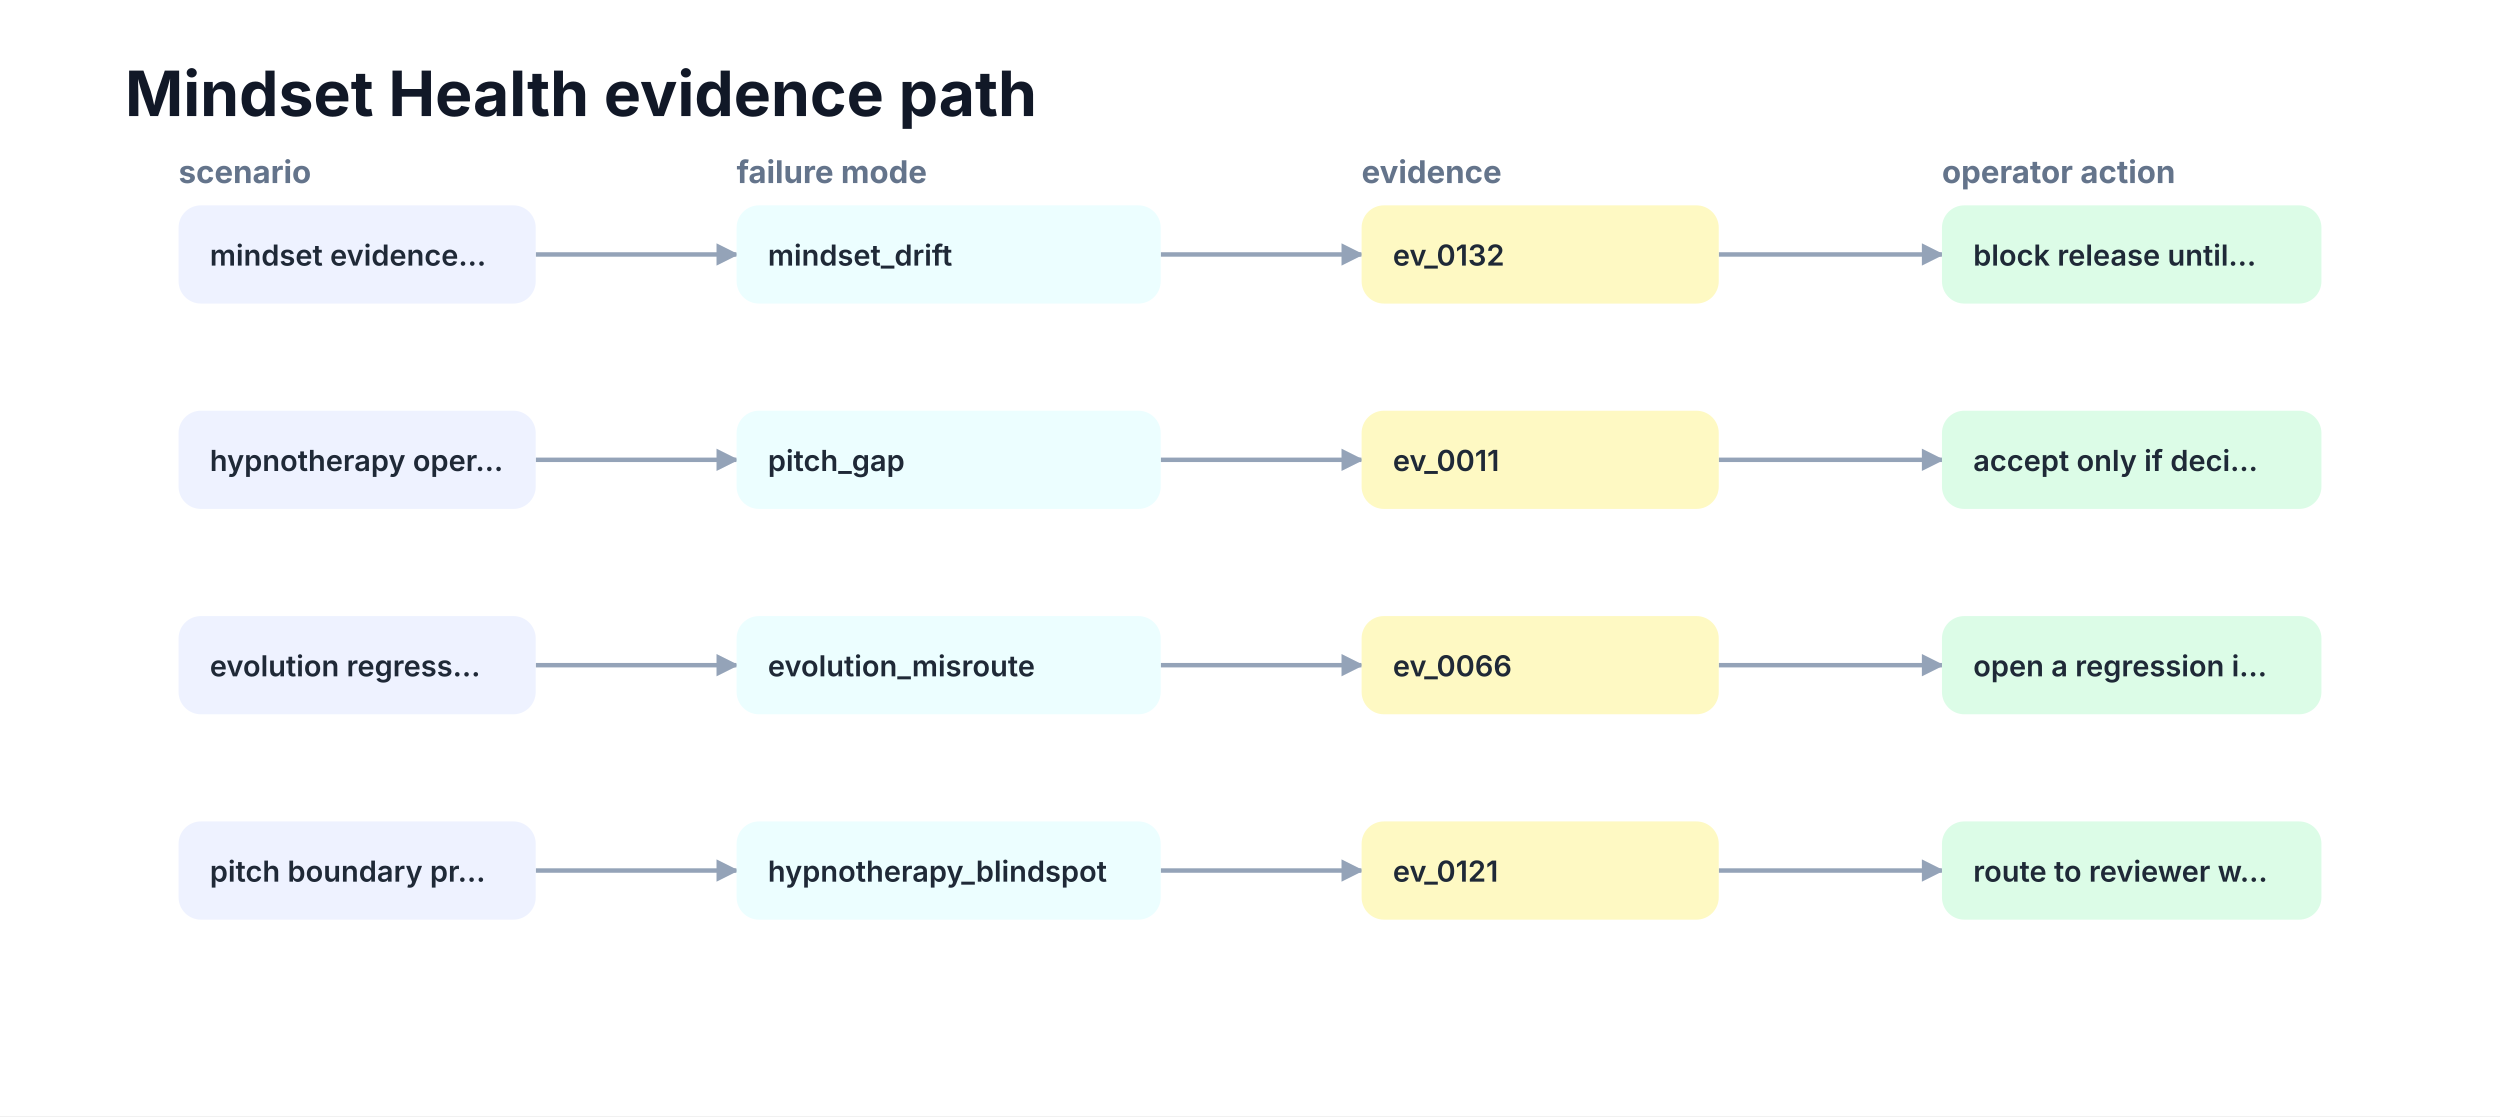
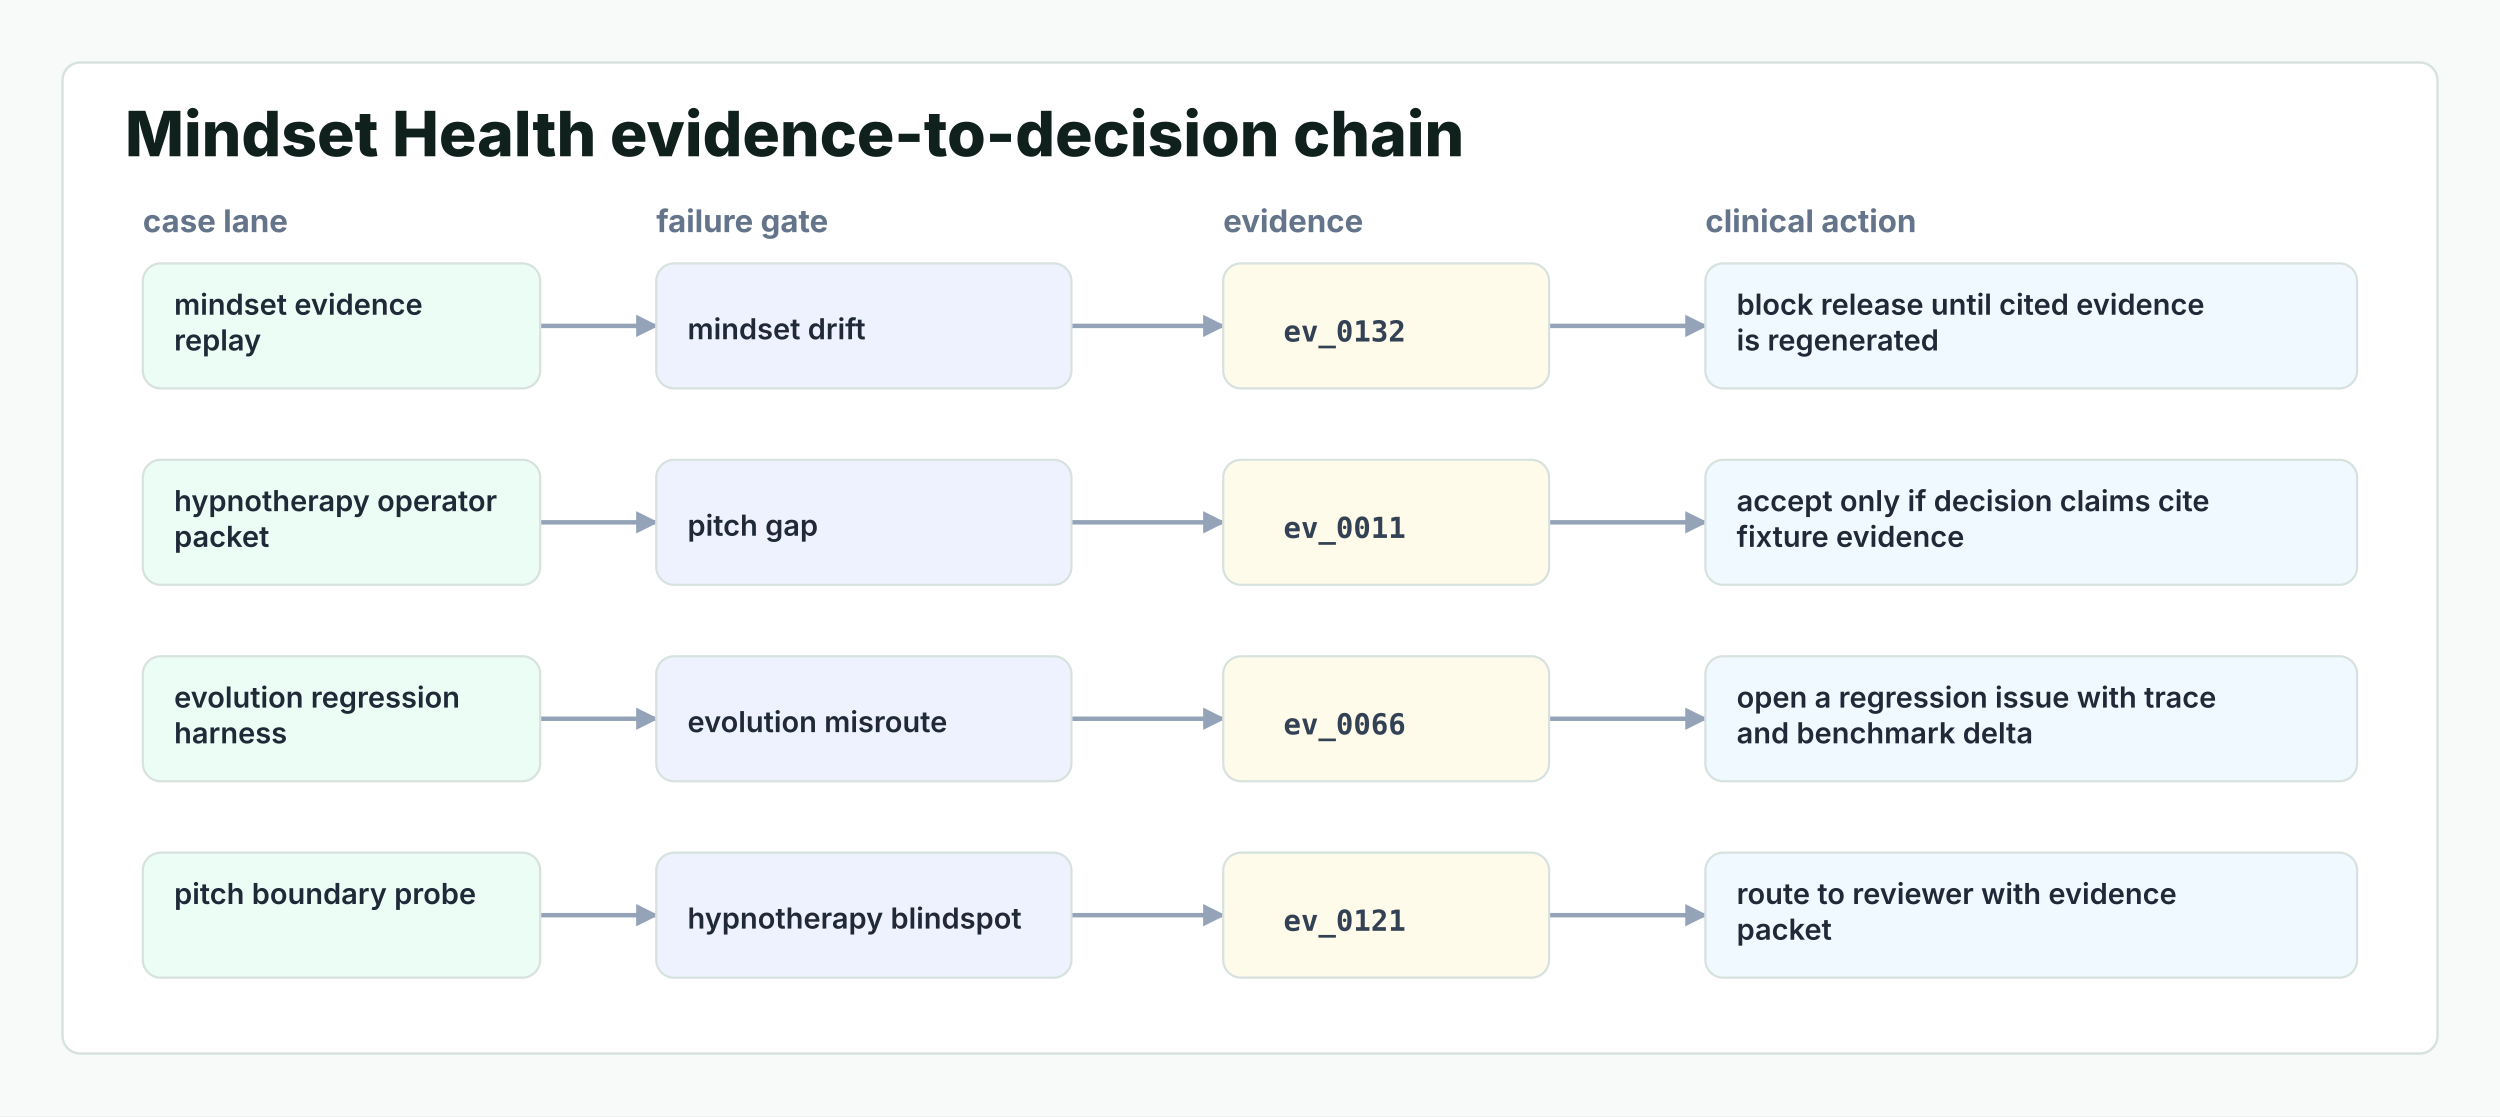
<svg xmlns="http://www.w3.org/2000/svg" width="1120" height="500" viewBox="0 0 1120 500" role="img" aria-label="Mindset Health evidence map">
  <defs>
    <style>
-       .title { font: 750 28px -apple-system, BlinkMacSystemFont, "Segoe UI", sans-serif; fill:#111827; }
-       .node { font: 600 13px -apple-system, BlinkMacSystemFont, "Segoe UI", sans-serif; fill:#1f2937; }
-       .head { font: 700 14px -apple-system, BlinkMacSystemFont, "Segoe UI", sans-serif; fill:#64748b; }
+       .bg { fill:#f7faf9; }
+       .panel { fill:#ffffff; stroke:#d7e2df; stroke-width:1.1; }
+       .title { font:760 28px -apple-system,BlinkMacSystemFont,"Segoe UI",sans-serif; fill:#10201c; }
+       .node { font:620 13px -apple-system,BlinkMacSystemFont,"Segoe UI",sans-serif; fill:#1f2937; }
+       .head { font:700 14px -apple-system,BlinkMacSystemFont,"Segoe UI",sans-serif; fill:#64748b; }
+       .mono { font:720 13px ui-monospace,SFMono-Regular,Menlo,monospace; fill:#334155; }
      .edge { stroke:#94a3b8; stroke-width:2; fill:none; marker-end:url(#arrow); }
+       .lane { fill:#ecfdf5; stroke:#d7e2df; }
+       .failure { fill:#eef2ff; stroke:#d7e2df; }
+       .evidencebox { fill:#fffbeb; stroke:#d7e2df; }
+       .actionbox { fill:#f0f9ff; stroke:#d7e2df; }
    </style>
    <marker id="arrow" viewBox="0 0 10 10" refX="9" refY="5" markerWidth="5" markerHeight="5" orient="auto-start-reverse">
      <path d="M 0 0 L 10 5 L 0 10 z" fill="#94a3b8" />
    </marker>
  </defs>
-   <rect width="1120" height="500" fill="#ffffff" />
-   <text x="56" y="52" class="title">Mindset Health evidence path</text>
-   <text x="80" y="82" class="head">scenario</text>
-   <text x="330" y="82" class="head">failure mode</text>
-   <text x="610" y="82" class="head">evidence</text>
-   <text x="870" y="82" class="head">operator action</text>
-   <path d="M240 114 L330 114" class="edge" />
-   <path d="M520 114 L610 114" class="edge" />
-   <path d="M770 114 L870 114" class="edge" />
-   <path d="M240 206 L330 206" class="edge" />
-   <path d="M520 206 L610 206" class="edge" />
-   <path d="M770 206 L870 206" class="edge" />
-   <path d="M240 298 L330 298" class="edge" />
-   <path d="M520 298 L610 298" class="edge" />
-   <path d="M770 298 L870 298" class="edge" />
-   <path d="M240 390 L330 390" class="edge" />
-   <path d="M520 390 L610 390" class="edge" />
-   <path d="M770 390 L870 390" class="edge" />
-   <rect x="80" y="92" width="160" height="44" rx="10" fill="#eef2ff" />
-   <text x="94" y="119" class="node">mindset evidence...</text>
-   <rect x="330" y="92" width="190" height="44" rx="10" fill="#ecfeff" />
-   <text x="344" y="119" class="node">mindset_drift</text>
-   <rect x="610" y="92" width="160" height="44" rx="10" fill="#fef9c3" />
-   <text x="624" y="119" class="node">ev_0132</text>
-   <rect x="870" y="92" width="170" height="44" rx="10" fill="#dcfce7" />
-   <text x="884" y="119" class="node">block release until...</text>
-   <rect x="80" y="184" width="160" height="44" rx="10" fill="#eef2ff" />
-   <text x="94" y="211" class="node">hypnotherapy oper...</text>
-   <rect x="330" y="184" width="190" height="44" rx="10" fill="#ecfeff" />
-   <text x="344" y="211" class="node">pitch_gap</text>
-   <rect x="610" y="184" width="160" height="44" rx="10" fill="#fef9c3" />
-   <text x="624" y="211" class="node">ev_0011</text>
-   <rect x="870" y="184" width="170" height="44" rx="10" fill="#dcfce7" />
-   <text x="884" y="211" class="node">accept only if deci...</text>
-   <rect x="80" y="276" width="160" height="44" rx="10" fill="#eef2ff" />
-   <text x="94" y="303" class="node">evolution regress...</text>
-   <rect x="330" y="276" width="190" height="44" rx="10" fill="#ecfeff" />
-   <text x="344" y="303" class="node">evolution_misroute</text>
-   <rect x="610" y="276" width="160" height="44" rx="10" fill="#fef9c3" />
-   <text x="624" y="303" class="node">ev_0066</text>
-   <rect x="870" y="276" width="170" height="44" rx="10" fill="#dcfce7" />
-   <text x="884" y="303" class="node">open a regression i...</text>
-   <rect x="80" y="368" width="160" height="44" rx="10" fill="#eef2ff" />
-   <text x="94" y="395" class="node">pitch boundary pr...</text>
-   <rect x="330" y="368" width="190" height="44" rx="10" fill="#ecfeff" />
-   <text x="344" y="395" class="node">hypnotherapy_blindspot</text>
-   <rect x="610" y="368" width="160" height="44" rx="10" fill="#fef9c3" />
-   <text x="624" y="395" class="node">ev_0121</text>
-   <rect x="870" y="368" width="170" height="44" rx="10" fill="#dcfce7" />
-   <text x="884" y="395" class="node">route to reviewer w...</text>
+   <rect class="bg" width="1120" height="500" />
+   <rect class="panel" x="28" y="28" width="1064" height="444" rx="8" />
+   <text x="56" y="70" class="title">Mindset Health evidence-to-decision chain</text>
+   <text x="64" y="104" class="head">case lane</text>
+   <text x="294" y="104" class="head">failure gate</text>
+   <text x="548" y="104" class="head">evidence</text>
+   <text x="764" y="104" class="head">clinical action</text>
+   <path d="M242 146 L294 146" class="edge" />
+   <path d="M480 146 L548 146" class="edge" />
+   <path d="M694 146 L764 146" class="edge" />
+   <path d="M242 234 L294 234" class="edge" />
+   <path d="M480 234 L548 234" class="edge" />
+   <path d="M694 234 L764 234" class="edge" />
+   <path d="M242 322 L294 322" class="edge" />
+   <path d="M480 322 L548 322" class="edge" />
+   <path d="M694 322 L764 322" class="edge" />
+   <path d="M242 410 L294 410" class="edge" />
+   <path d="M480 410 L548 410" class="edge" />
+   <path d="M694 410 L764 410" class="edge" />
+   <rect class="lane" x="64" y="118" width="178" height="56" rx="8" />
+   <text class="node" x="78" y="141">
+     <tspan x="78" dy="0">mindset evidence</tspan>
+     <tspan x="78" dy="16">replay</tspan>
+   </text>
+   <rect class="failure" x="294" y="118" width="186" height="56" rx="8" />
+   <text x="308" y="152" class="node">mindset drift</text>
+   <rect class="evidencebox" x="548" y="118" width="146" height="56" rx="8" />
+   <text x="575" y="153" class="mono">ev_0132</text>
+   <rect class="actionbox" x="764" y="118" width="292" height="56" rx="8" />
+   <text class="node" x="778" y="141">
+     <tspan x="778" dy="0">block release until cited evidence</tspan>
+     <tspan x="778" dy="16">is regenerated</tspan>
+   </text>
+   <rect class="lane" x="64" y="206" width="178" height="56" rx="8" />
+   <text class="node" x="78" y="229">
+     <tspan x="78" dy="0">hypnotherapy operator</tspan>
+     <tspan x="78" dy="16">packet</tspan>
+   </text>
+   <rect class="failure" x="294" y="206" width="186" height="56" rx="8" />
+   <text x="308" y="240" class="node">pitch gap</text>
+   <rect class="evidencebox" x="548" y="206" width="146" height="56" rx="8" />
+   <text x="575" y="241" class="mono">ev_0011</text>
+   <rect class="actionbox" x="764" y="206" width="292" height="56" rx="8" />
+   <text class="node" x="778" y="229">
+     <tspan x="778" dy="0">accept only if decision claims cite</tspan>
+     <tspan x="778" dy="16">fixture evidence</tspan>
+   </text>
+   <rect class="lane" x="64" y="294" width="178" height="56" rx="8" />
+   <text class="node" x="78" y="317">
+     <tspan x="78" dy="0">evolution regression</tspan>
+     <tspan x="78" dy="16">harness</tspan>
+   </text>
+   <rect class="failure" x="294" y="294" width="186" height="56" rx="8" />
+   <text x="308" y="328" class="node">evolution misroute</text>
+   <rect class="evidencebox" x="548" y="294" width="146" height="56" rx="8" />
+   <text x="575" y="329" class="mono">ev_0066</text>
+   <rect class="actionbox" x="764" y="294" width="292" height="56" rx="8" />
+   <text class="node" x="778" y="317">
+     <tspan x="778" dy="0">open a regression issue with trace</tspan>
+     <tspan x="778" dy="16">and benchmark delta</tspan>
+   </text>
+   <rect class="lane" x="64" y="382" width="178" height="56" rx="8" />
+   <text class="node" x="78" y="405">
+     <tspan x="78" dy="0">pitch boundary probe</tspan>
+   </text>
+   <rect class="failure" x="294" y="382" width="186" height="56" rx="8" />
+   <text x="308" y="416" class="node">hypnotherapy blindspot</text>
+   <rect class="evidencebox" x="548" y="382" width="146" height="56" rx="8" />
+   <text x="575" y="417" class="mono">ev_0121</text>
+   <rect class="actionbox" x="764" y="382" width="292" height="56" rx="8" />
+   <text class="node" x="778" y="405">
+     <tspan x="778" dy="0">route to reviewer with evidence</tspan>
+     <tspan x="778" dy="16">packet</tspan>
+   </text>
</svg>
